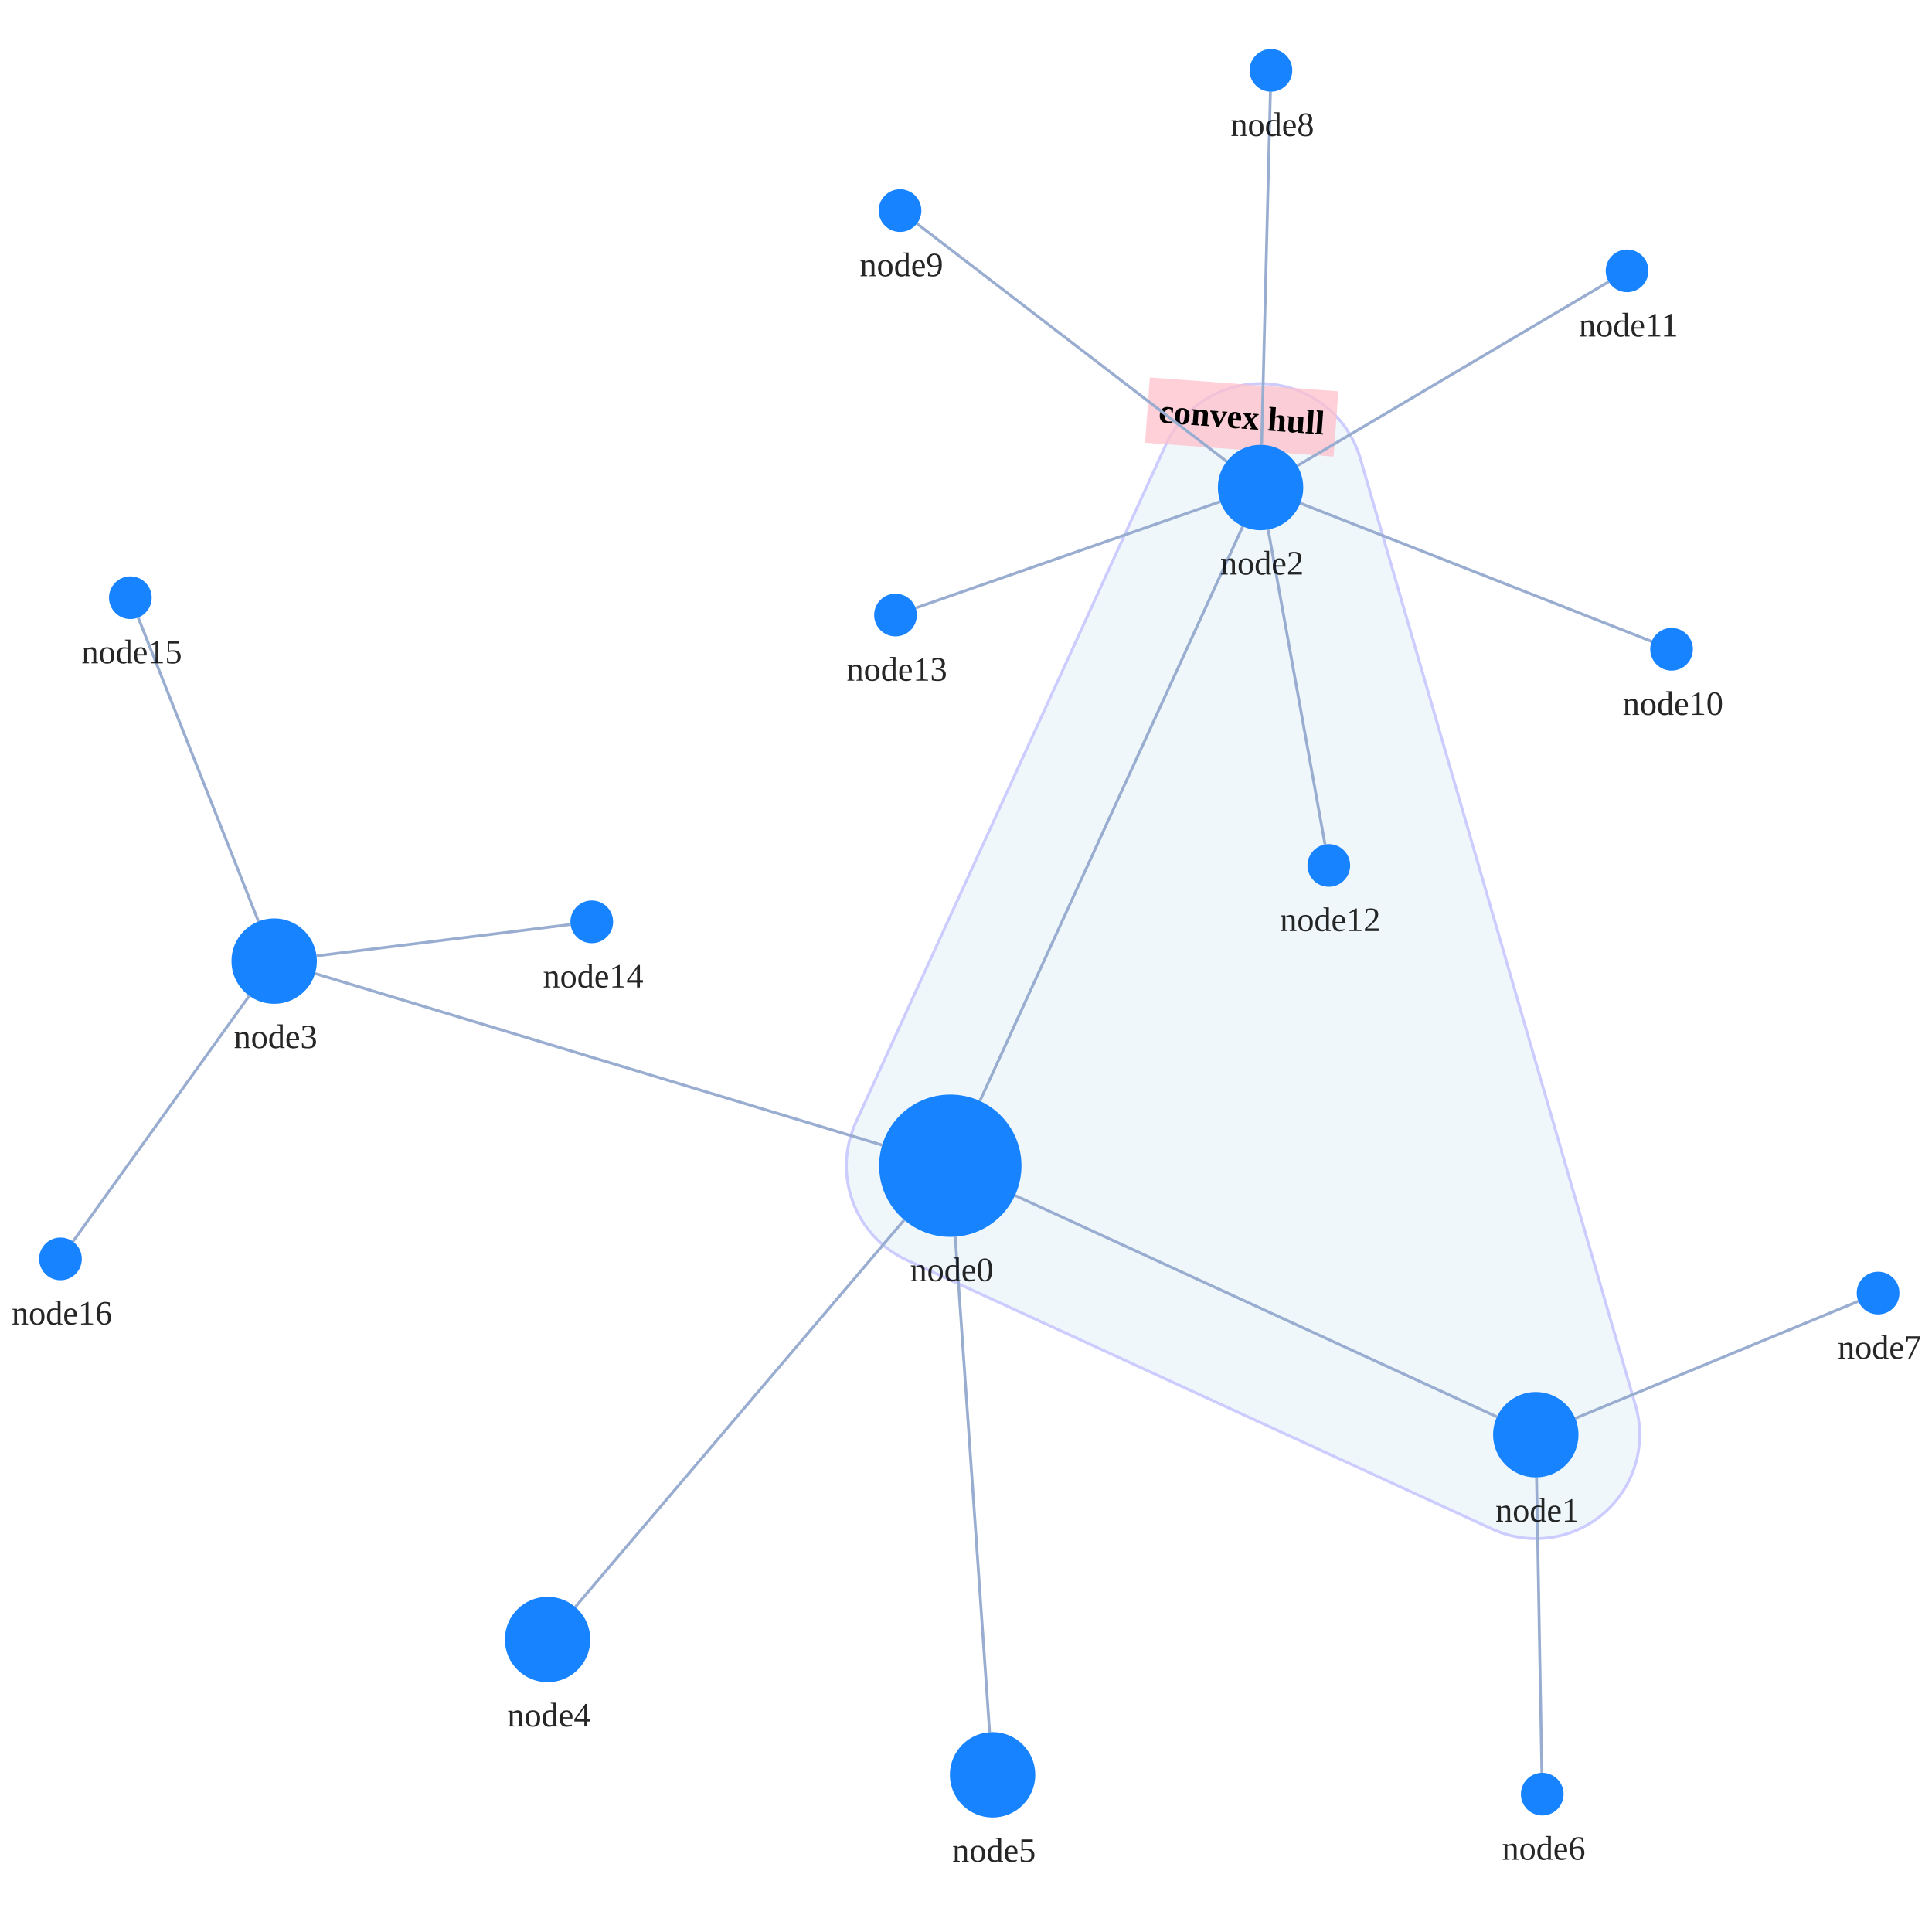
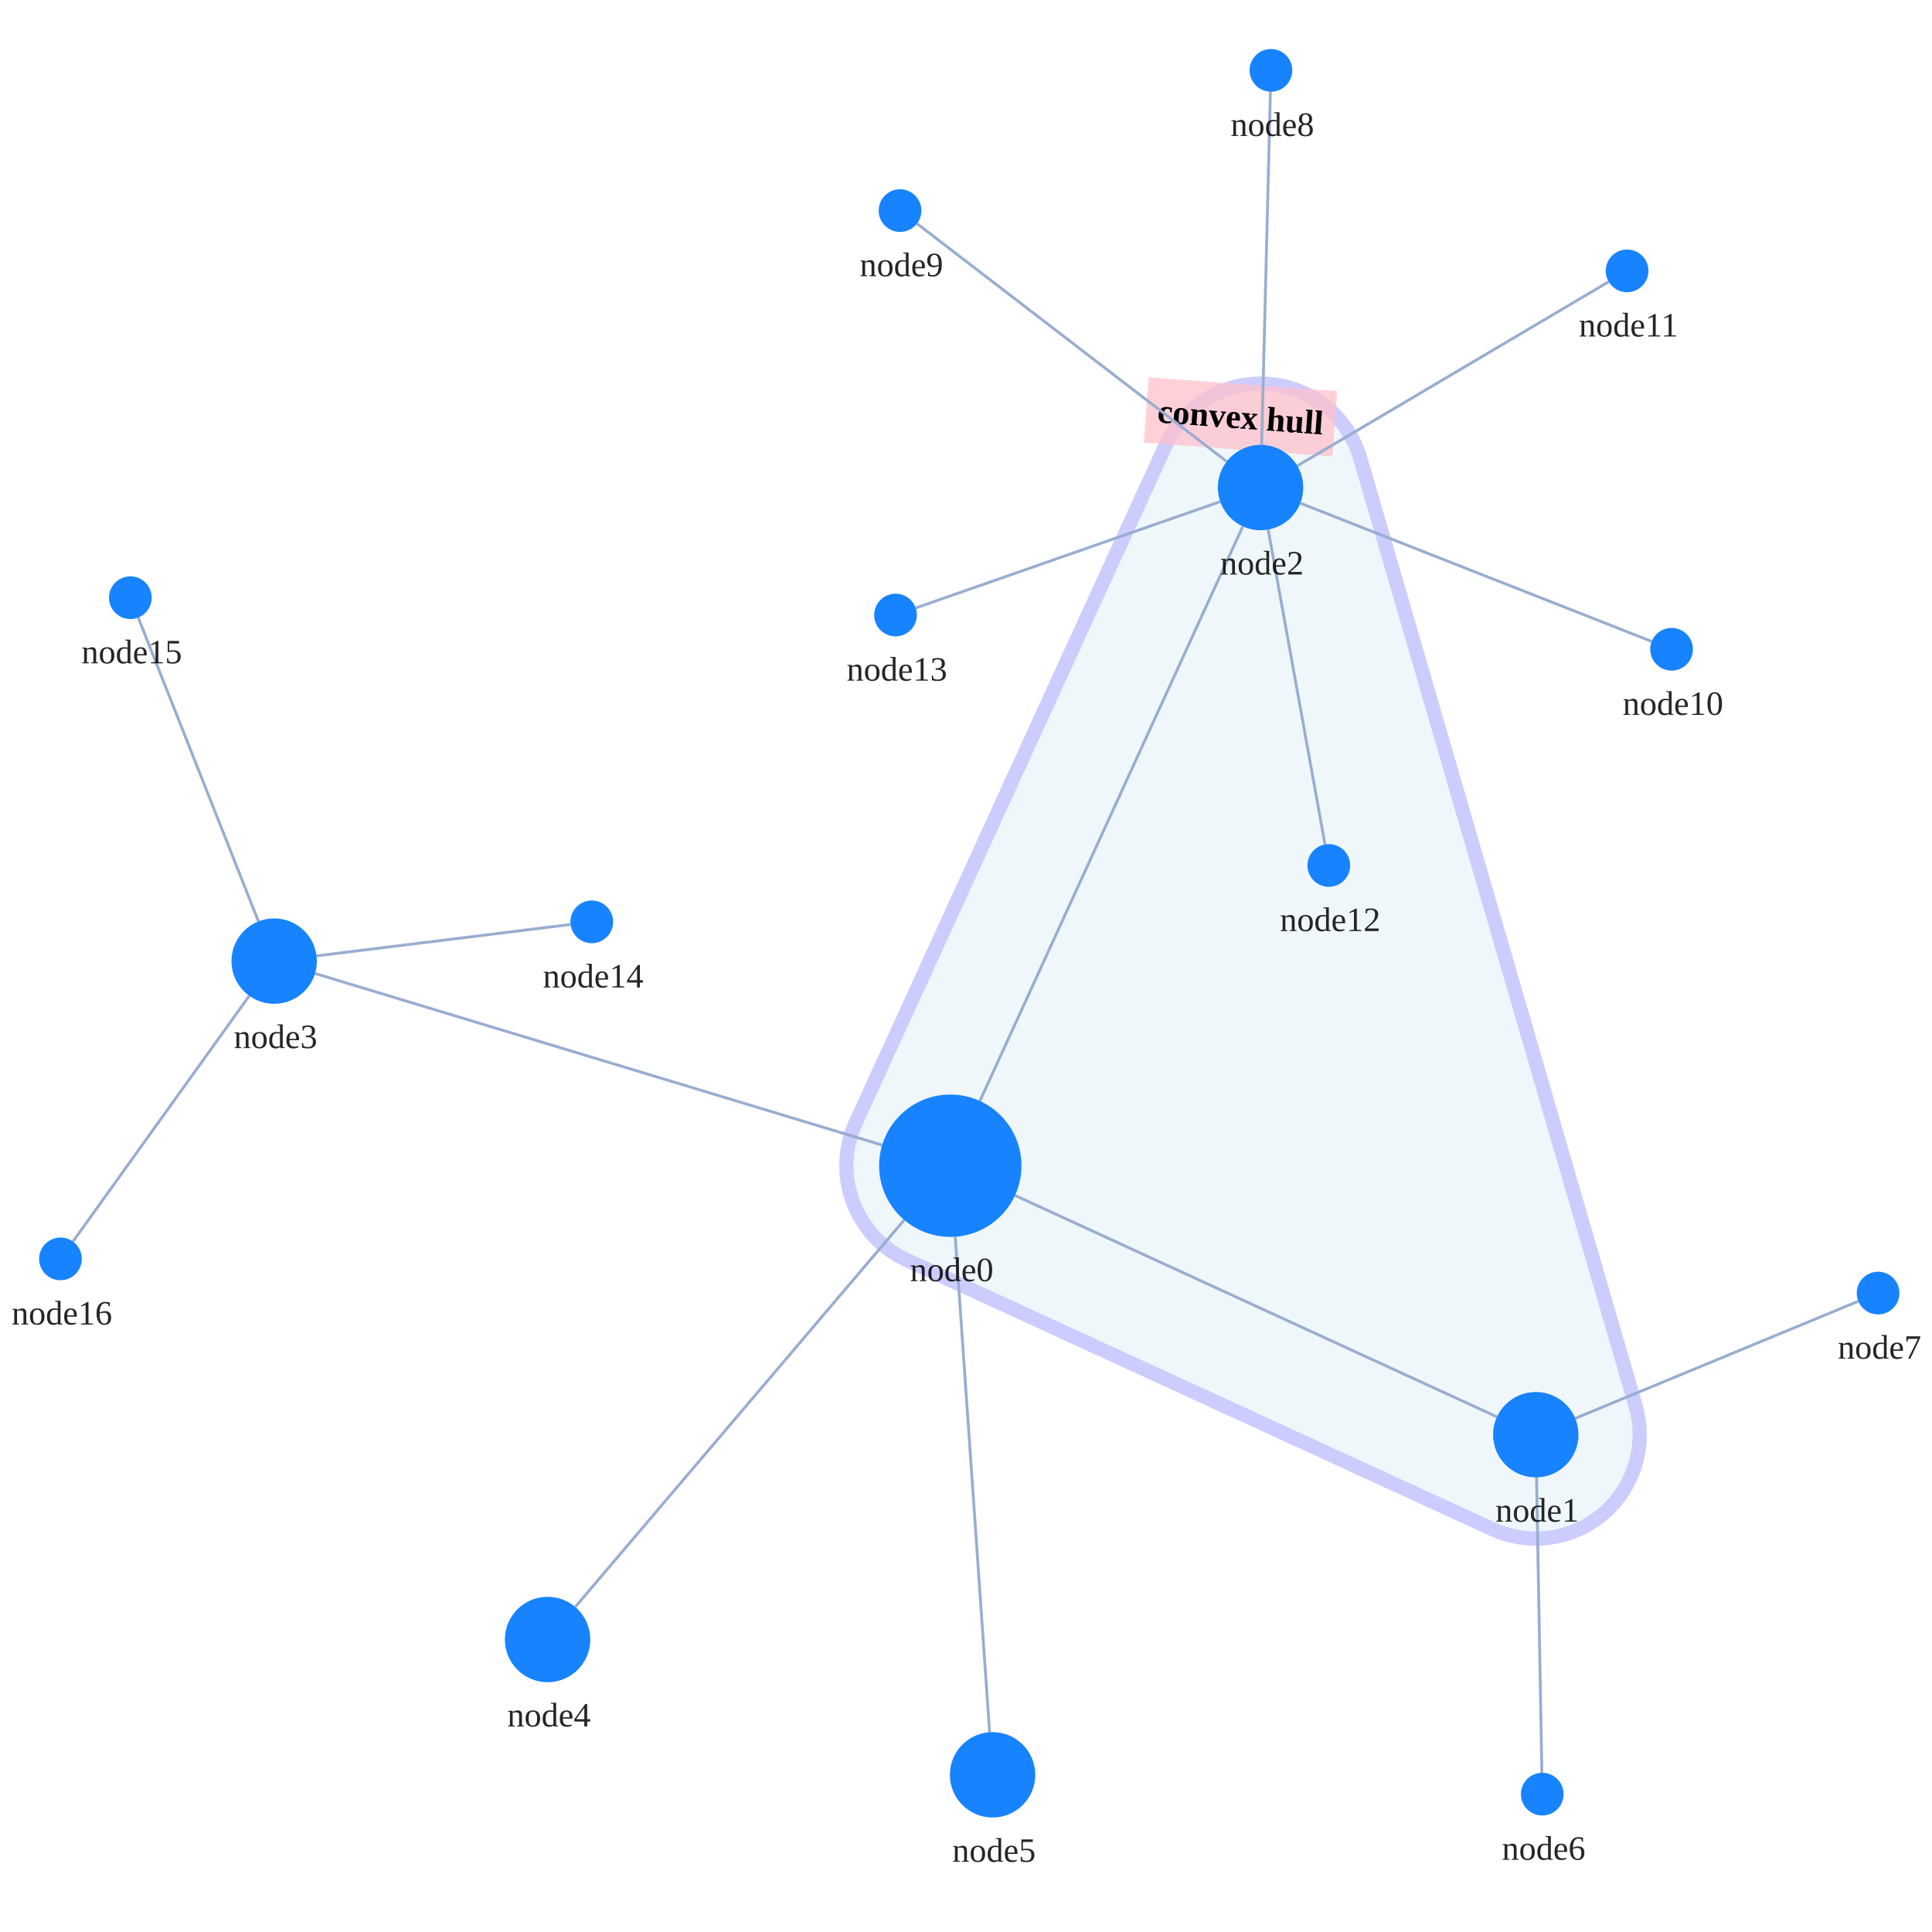
<svg xmlns="http://www.w3.org/2000/svg" width="500" height="500" style="background: transparent; position: absolute; outline: none;" color-interpolation-filters="sRGB" tabindex="1">
  <defs />
  <g id="g-svg-camera" transform="matrix(0.736754,0,0,0.736754,83.39082,60.78159)">
    <g id="g-root" fill="none" transform="matrix(1,0,0,1,0,0)">
      <g id="g-svg-7" fill="none" transform="matrix(1,0,0,1,0,0)" />
      <g id="g-svg-108" fill="none" transform="matrix(1,0,0,1,0,0)">
        <g transform="matrix(1,0,0,1,184.1241,52.25724)">
-           <path id="contour" fill="rgba(173,216,230,1)" d="M 180.535,26.315 A 36.5 36.5 0 0 0 112.293 21.315 L 3.308,259.544 A 36.5 36.5 0 0 0 21.263 307.896 L 226.925,402.374 A 36.5 36.5 0 0 0 277.212 359.022 L 180.535,26.315" stroke="rgba(0,0,255,1)" opacity="0.2" />
-         </g>
-         <g id="label" fill="none" transform="matrix(0.997327,0.073069,-0.073069,0.997327,321.6544,75.42168)">
+           <path id="contour" fill="rgba(173,216,230,1)" d="M 180.535,26.315 A 36.5 36.5 0 0 0 112.293 21.315 L 3.308,259.544 A 36.5 36.5 0 0 0 21.263 307.896 L 226.925,402.374 A 36.5 36.5 0 0 0 277.212 359.022 L 180.535,26.315" stroke="rgba(0,0,255,1)" opacity="0.2" stroke-width="5" />
+         </g>
+         <g id="label" fill="none" transform="matrix(0.997327,0.073069,-0.073069,0.997327,321.2422,75.39148)">
          <g transform="matrix(1,0,0,1,-32.7,-23)">
            <path id="background" fill="rgba(255,192,203,1)" d="M 0,0 l 66.4,0 l 0,23 l-66.4 0 z" opacity="0.75" stroke-width="0" width="66.4" height="23" />
          </g>
          <g transform="matrix(1,0,0,1,0,0)">
            <text id="text" fill="rgba(0,0,0,1)" dominant-baseline="central" paint-order="stroke" dx="0.5" dy="-11.5px" font-size="12" text-anchor="middle" font-weight="700">
              convex hull
            </text>
          </g>
        </g>
      </g>
      <g id="g-svg-6" fill="none" transform="matrix(1,0,0,1,0,0)">
        <g id="edge1" fill="none" marker-start="false" marker-end="false" transform="matrix(1,0,0,1,0,0)">
          <g id="edge1" fill="none" marker-start="false" marker-end="false" stroke="transparent" stroke-width="3" />
          <g transform="matrix(1,0,0,1,243.3416,337.4217)">
            <path id="key" fill="none" d="M 0,0 L 169.314,77.781" stroke-width="1" stroke="rgba(153,173,209,1)" />
            <path id="key" fill="none" d="M 0,0 L 169.314,77.781" stroke-width="3" stroke="transparent" />
          </g>
        </g>
        <g id="edge2" fill="none" marker-start="false" marker-end="false" transform="matrix(1,0,0,1,0,0)">
          <g id="edge2" fill="none" marker-start="false" marker-end="false" stroke="transparent" stroke-width="3" />
          <g transform="matrix(1,0,0,1,231.0245,102.3976)">
            <path id="key" fill="none" d="M 0,201.854 L 92.344,0" stroke-width="1" stroke="rgba(153,173,209,1)" />
            <path id="key" fill="none" d="M 0,201.854 L 92.344,0" stroke-width="3" stroke="transparent" />
          </g>
        </g>
        <g id="edge3" fill="none" marker-start="false" marker-end="false" transform="matrix(1,0,0,1,0,0)">
          <g id="edge3" fill="none" marker-start="false" marker-end="false" stroke="transparent" stroke-width="3" />
          <g transform="matrix(1,0,0,1,-2.524785,259.4579)">
            <path id="key" fill="none" d="M 199.221,60.287 L 0,0" stroke-width="1" stroke="rgba(153,173,209,1)" />
            <path id="key" fill="none" d="M 199.221,60.287 L 0,0" stroke-width="3" stroke="transparent" />
          </g>
        </g>
        <g id="edge4" fill="none" marker-start="false" marker-end="false" transform="matrix(1,0,0,1,0,0)">
          <g id="edge4" fill="none" marker-start="false" marker-end="false" stroke="transparent" stroke-width="3" />
          <g transform="matrix(1,0,0,1,88.87635,346.034)">
            <path id="key" fill="none" d="M 115.557,0 L 0,135.949" stroke-width="1" stroke="rgba(153,173,209,1)" />
            <path id="key" fill="none" d="M 115.557,0 L 0,135.949" stroke-width="3" stroke="transparent" />
          </g>
        </g>
        <g id="edge5" fill="none" marker-start="false" marker-end="false" transform="matrix(1,0,0,1,0,0)">
          <g id="edge5" fill="none" marker-start="false" marker-end="false" stroke="transparent" stroke-width="3" />
          <g transform="matrix(1,0,0,1,222.3554,351.9255)">
            <path id="key" fill="none" d="M 0,0 L 12.082,174.05" stroke-width="1" stroke="rgba(153,173,209,1)" />
            <path id="key" fill="none" d="M 0,0 L 12.082,174.05" stroke-width="3" stroke="transparent" />
          </g>
        </g>
        <g id="edge6" fill="none" marker-start="false" marker-end="false" transform="matrix(1,0,0,1,0,0)">
          <g id="edge6" fill="none" marker-start="false" marker-end="false" stroke="transparent" stroke-width="3" />
          <g transform="matrix(1,0,0,1,426.5562,436.4617)">
            <path id="key" fill="none" d="M 0,0 L 1.867,103.767" stroke-width="1" stroke="rgba(153,173,209,1)" />
            <path id="key" fill="none" d="M 0,0 L 1.867,103.767" stroke-width="3" stroke="transparent" />
          </g>
        </g>
        <g id="edge7" fill="none" marker-start="false" marker-end="false" transform="matrix(1,0,0,1,0,0)">
          <g id="edge7" fill="none" marker-start="false" marker-end="false" stroke="transparent" stroke-width="3" />
          <g transform="matrix(1,0,0,1,440.1469,374.5855)">
            <path id="key" fill="none" d="M 0,41.144 L 99.449,0" stroke-width="1" stroke="rgba(153,173,209,1)" />
            <path id="key" fill="none" d="M 0,41.144 L 99.449,0" stroke-width="3" stroke="transparent" />
          </g>
        </g>
        <g id="edge8" fill="none" marker-start="false" marker-end="false" transform="matrix(1,0,0,1,0,0)">
          <g id="edge8" fill="none" marker-start="false" marker-end="false" stroke="transparent" stroke-width="3" />
          <g transform="matrix(1,0,0,1,329.9822,-50.2875)">
            <path id="key" fill="none" d="M 0,124.049 L 3.086,0" stroke-width="1" stroke="rgba(153,173,209,1)" />
            <path id="key" fill="none" d="M 0,124.049 L 3.086,0" stroke-width="3" stroke="transparent" />
          </g>
        </g>
        <g id="edge9" fill="none" marker-start="false" marker-end="false" transform="matrix(1,0,0,1,0,0)">
          <g id="edge9" fill="none" marker-start="false" marker-end="false" stroke="transparent" stroke-width="3" />
          <g transform="matrix(1,0,0,1,208.9112,-3.95882)">
            <path id="key" fill="none" d="M 108.802,83.578 L 0,0" stroke-width="1" stroke="rgba(153,173,209,1)" />
            <path id="key" fill="none" d="M 108.802,83.578 L 0,0" stroke-width="3" stroke="transparent" />
          </g>
        </g>
        <g id="edge10" fill="none" marker-start="false" marker-end="false" transform="matrix(1,0,0,1,0,0)">
          <g id="edge10" fill="none" marker-start="false" marker-end="false" stroke="transparent" stroke-width="3" />
          <g transform="matrix(1,0,0,1,343.5674,94.24983)">
            <path id="key" fill="none" d="M 0,0 L 123.434,48.571" stroke-width="1" stroke="rgba(153,173,209,1)" />
            <path id="key" fill="none" d="M 0,0 L 123.434,48.571" stroke-width="3" stroke="transparent" />
          </g>
        </g>
        <g id="edge11" fill="none" marker-start="false" marker-end="false" transform="matrix(1,0,0,1,0,0)">
          <g id="edge11" fill="none" marker-start="false" marker-end="false" stroke="transparent" stroke-width="3" />
          <g transform="matrix(1,0,0,1,342.5216,16.46204)">
            <path id="key" fill="none" d="M 0,64.662 L 109.38,0" stroke-width="1" stroke="rgba(153,173,209,1)" />
            <path id="key" fill="none" d="M 0,64.662 L 109.38,0" stroke-width="3" stroke="transparent" />
          </g>
        </g>
        <g id="edge12" fill="none" marker-start="false" marker-end="false" transform="matrix(1,0,0,1,0,0)">
          <g id="edge12" fill="none" marker-start="false" marker-end="false" stroke="transparent" stroke-width="3" />
          <g transform="matrix(1,0,0,1,332.2748,103.5185)">
            <path id="key" fill="none" d="M 0,0 L 19.974,110.609" stroke-width="1" stroke="rgba(153,173,209,1)" />
            <path id="key" fill="none" d="M 0,0 L 19.974,110.609" stroke-width="3" stroke="transparent" />
          </g>
        </g>
        <g id="edge13" fill="none" marker-start="false" marker-end="false" transform="matrix(1,0,0,1,0,0)">
          <g id="edge13" fill="none" marker-start="false" marker-end="false" stroke="transparent" stroke-width="3" />
          <g transform="matrix(1,0,0,1,208.4575,93.70311)">
            <path id="key" fill="none" d="M 106.99,0 L 0,37.367" stroke-width="1" stroke="rgba(153,173,209,1)" />
            <path id="key" fill="none" d="M 106.99,0 L 0,37.367" stroke-width="3" stroke="transparent" />
          </g>
        </g>
        <g id="edge14" fill="none" marker-start="false" marker-end="false" transform="matrix(1,0,0,1,0,0)">
          <g id="edge14" fill="none" marker-start="false" marker-end="false" stroke="transparent" stroke-width="3" />
          <g transform="matrix(1,0,0,1,-1.995196,242.2385)">
            <path id="key" fill="none" d="M 0,11.034 L 89.232,0" stroke-width="1" stroke="rgba(153,173,209,1)" />
            <path id="key" fill="none" d="M 0,11.034 L 89.232,0" stroke-width="3" stroke="transparent" />
          </g>
        </g>
        <g id="edge15" fill="none" marker-start="false" marker-end="false" transform="matrix(1,0,0,1,0,0)">
          <g id="edge15" fill="none" marker-start="false" marker-end="false" stroke="transparent" stroke-width="3" />
          <g transform="matrix(1,0,0,1,-64.64011,134.429)">
            <path id="key" fill="none" d="M 42.239,106.737 L 0,0" stroke-width="1" stroke="rgba(153,173,209,1)" />
            <path id="key" fill="none" d="M 42.239,106.737 L 0,0" stroke-width="3" stroke="transparent" />
          </g>
        </g>
        <g id="edge16" fill="none" marker-start="false" marker-end="false" transform="matrix(1,0,0,1,0,0)">
          <g id="edge16" fill="none" marker-start="false" marker-end="false" stroke="transparent" stroke-width="3" />
          <g transform="matrix(1,0,0,1,-87.574,267.2999)">
            <path id="key" fill="none" d="M 61.947,0 L 0,86.32" stroke-width="1" stroke="rgba(153,173,209,1)" />
            <path id="key" fill="none" d="M 61.947,0 L 0,86.32" stroke-width="3" stroke="transparent" />
          </g>
        </g>
      </g>
      <g id="g-svg-5" fill="none" transform="matrix(1,0,0,1,0,0)">
        <g id="node0" fill="none" transform="matrix(1,0,0,1,220.6241,326.9855)">
          <g transform="matrix(1,0,0,1,0,0)">
            <circle id="key" fill="rgba(23,131,255,1)" transform="translate(-25,-25)" cx="25" cy="25" r="25" />
          </g>
          <g id="label" fill="none" transform="matrix(1,0,0,1,0,25)">
            <g transform="matrix(1,0,0,1,0,0)">
              <text id="text" fill="rgba(0,0,0,0.851)" dominant-baseline="central" paint-order="stroke" dx="0.5" dy="11.5px" font-size="12" text-anchor="middle">
                node0
              </text>
            </g>
          </g>
        </g>
        <g id="node1" fill="none" transform="matrix(1,0,0,1,426.2863,421.4641)">
          <g transform="matrix(1,0,0,1,0,0)">
            <circle id="key" fill="rgba(23,131,255,1)" transform="translate(-15,-15)" cx="15" cy="15" r="15" />
          </g>
          <g id="label" fill="none" transform="matrix(1,0,0,1,0,15)">
            <g transform="matrix(1,0,0,1,0,0)">
              <text id="text" fill="rgba(0,0,0,0.851)" dominant-baseline="central" paint-order="stroke" dx="0.5" dy="11.5px" font-size="12" text-anchor="middle">
                node1
              </text>
            </g>
          </g>
        </g>
        <g id="node2" fill="none" transform="matrix(1,0,0,1,329.6092,88.75724)">
          <g transform="matrix(1,0,0,1,0,0)">
            <circle id="key" fill="rgba(23,131,255,1)" transform="translate(-15,-15)" cx="15" cy="15" r="15" />
          </g>
          <g id="label" fill="none" transform="matrix(1,0,0,1,0,15)">
            <g transform="matrix(1,0,0,1,0,0)">
              <text id="text" fill="rgba(0,0,0,0.851)" dominant-baseline="central" paint-order="stroke" dx="0.5" dy="11.5px" font-size="12" text-anchor="middle">
                node2
              </text>
            </g>
          </g>
        </g>
        <g id="node3" fill="none" transform="matrix(1,0,0,1,-16.88181,255.1133)">
          <g transform="matrix(1,0,0,1,0,0)">
            <circle id="key" fill="rgba(23,131,255,1)" transform="translate(-15,-15)" cx="15" cy="15" r="15" />
          </g>
          <g id="label" fill="none" transform="matrix(1,0,0,1,0,15)">
            <g transform="matrix(1,0,0,1,0,0)">
              <text id="text" fill="rgba(0,0,0,0.851)" dominant-baseline="central" paint-order="stroke" dx="0.5" dy="11.5px" font-size="12" text-anchor="middle">
                node3
              </text>
            </g>
          </g>
        </g>
        <g id="node4" fill="none" transform="matrix(1,0,0,1,79.16163,493.412)">
          <g transform="matrix(1,0,0,1,0,0)">
            <circle id="key" fill="rgba(23,131,255,1)" transform="translate(-15,-15)" cx="15" cy="15" r="15" />
          </g>
          <g id="label" fill="none" transform="matrix(1,0,0,1,0,15)">
            <g transform="matrix(1,0,0,1,0,0)">
              <text id="text" fill="rgba(0,0,0,0.851)" dominant-baseline="central" paint-order="stroke" dx="0.5" dy="11.5px" font-size="12" text-anchor="middle">
                node4
              </text>
            </g>
          </g>
        </g>
        <g id="node5" fill="none" transform="matrix(1,0,0,1,235.4763,540.9395)">
          <g transform="matrix(1,0,0,1,0,0)">
            <circle id="key" fill="rgba(23,131,255,1)" transform="translate(-15,-15)" cx="15" cy="15" r="15" />
          </g>
          <g id="label" fill="none" transform="matrix(1,0,0,1,0,15)">
            <g transform="matrix(1,0,0,1,0,0)">
              <text id="text" fill="rgba(0,0,0,0.851)" dominant-baseline="central" paint-order="stroke" dx="0.5" dy="11.5px" font-size="12" text-anchor="middle">
                node5
              </text>
            </g>
          </g>
        </g>
        <g id="node6" fill="none" transform="matrix(1,0,0,1,428.5583,547.7277)">
          <g transform="matrix(1,0,0,1,0,0)">
            <circle id="key" fill="rgba(23,131,255,1)" transform="translate(-7.5,-7.5)" cx="7.5" cy="7.5" r="7.5" />
          </g>
          <g id="label" fill="none" transform="matrix(1,0,0,1,0,7.5)">
            <g transform="matrix(1,0,0,1,0,0)">
              <text id="text" fill="rgba(0,0,0,0.851)" dominant-baseline="central" paint-order="stroke" dx="0.5" dy="11.5px" font-size="12" text-anchor="middle">
                node6
              </text>
            </g>
          </g>
        </g>
        <g id="node7" fill="none" transform="matrix(1,0,0,1,546.5258,371.7183)">
          <g transform="matrix(1,0,0,1,0,0)">
            <circle id="key" fill="rgba(23,131,255,1)" transform="translate(-7.5,-7.5)" cx="7.5" cy="7.5" r="7.5" />
          </g>
          <g id="label" fill="none" transform="matrix(1,0,0,1,0,7.5)">
            <g transform="matrix(1,0,0,1,0,0)">
              <text id="text" fill="rgba(0,0,0,0.851)" dominant-baseline="central" paint-order="stroke" dx="0.5" dy="11.5px" font-size="12" text-anchor="middle">
                node7
              </text>
            </g>
          </g>
        </g>
        <g id="node8" fill="none" transform="matrix(1,0,0,1,333.2547,-57.78518)">
          <g transform="matrix(1,0,0,1,0,0)">
            <circle id="key" fill="rgba(23,131,255,1)" transform="translate(-7.5,-7.5)" cx="7.5" cy="7.5" r="7.5" />
          </g>
          <g id="label" fill="none" transform="matrix(1,0,0,1,0,7.5)">
            <g transform="matrix(1,0,0,1,0,0)">
              <text id="text" fill="rgba(0,0,0,0.851)" dominant-baseline="central" paint-order="stroke" dx="0.5" dy="11.5px" font-size="12" text-anchor="middle">
                node8
              </text>
            </g>
          </g>
        </g>
        <g id="node9" fill="none" transform="matrix(1,0,0,1,202.9635,-8.527671)">
          <g transform="matrix(1,0,0,1,0,0)">
            <circle id="key" fill="rgba(23,131,255,1)" transform="translate(-7.5,-7.5)" cx="7.5" cy="7.5" r="7.5" />
          </g>
          <g id="label" fill="none" transform="matrix(1,0,0,1,0,7.5)">
            <g transform="matrix(1,0,0,1,0,0)">
              <text id="text" fill="rgba(0,0,0,0.851)" dominant-baseline="central" paint-order="stroke" dx="0.5" dy="11.5px" font-size="12" text-anchor="middle">
                node9
              </text>
            </g>
          </g>
        </g>
        <g id="node10" fill="none" transform="matrix(1,0,0,1,473.9802,145.5676)">
          <g transform="matrix(1,0,0,1,0,0)">
            <circle id="key" fill="rgba(23,131,255,1)" transform="translate(-7.5,-7.5)" cx="7.5" cy="7.5" r="7.5" />
          </g>
          <g id="label" fill="none" transform="matrix(1,0,0,1,0,7.5)">
            <g transform="matrix(1,0,0,1,0,0)">
              <text id="text" fill="rgba(0,0,0,0.851)" dominant-baseline="central" paint-order="stroke" dx="0.5" dy="11.5px" font-size="12" text-anchor="middle">
                node10
              </text>
            </g>
          </g>
        </g>
        <g id="node11" fill="none" transform="matrix(1,0,0,1,458.3574,12.64533)">
          <g transform="matrix(1,0,0,1,0,0)">
            <circle id="key" fill="rgba(23,131,255,1)" transform="translate(-7.5,-7.5)" cx="7.5" cy="7.5" r="7.5" />
          </g>
          <g id="label" fill="none" transform="matrix(1,0,0,1,0,7.5)">
            <g transform="matrix(1,0,0,1,0,0)">
              <text id="text" fill="rgba(0,0,0,0.851)" dominant-baseline="central" paint-order="stroke" dx="0.5" dy="11.5px" font-size="12" text-anchor="middle">
                node11
              </text>
            </g>
          </g>
        </g>
        <g id="node12" fill="none" transform="matrix(1,0,0,1,353.5821,221.5076)">
          <g transform="matrix(1,0,0,1,0,0)">
            <circle id="key" fill="rgba(23,131,255,1)" transform="translate(-7.5,-7.5)" cx="7.5" cy="7.5" r="7.5" />
          </g>
          <g id="label" fill="none" transform="matrix(1,0,0,1,0,7.5)">
            <g transform="matrix(1,0,0,1,0,0)">
              <text id="text" fill="rgba(0,0,0,0.851)" dominant-baseline="central" paint-order="stroke" dx="0.5" dy="11.5px" font-size="12" text-anchor="middle">
                node12
              </text>
            </g>
          </g>
        </g>
        <g id="node13" fill="none" transform="matrix(1,0,0,1,201.377,133.5431)">
          <g transform="matrix(1,0,0,1,0,0)">
            <circle id="key" fill="rgba(23,131,255,1)" transform="translate(-7.5,-7.5)" cx="7.5" cy="7.5" r="7.5" />
          </g>
          <g id="label" fill="none" transform="matrix(1,0,0,1,0,7.5)">
            <g transform="matrix(1,0,0,1,0,0)">
              <text id="text" fill="rgba(0,0,0,0.851)" dominant-baseline="central" paint-order="stroke" dx="0.5" dy="11.5px" font-size="12" text-anchor="middle">
                node13
              </text>
            </g>
          </g>
        </g>
        <g id="node14" fill="none" transform="matrix(1,0,0,1,94.68008,241.3181)">
          <g transform="matrix(1,0,0,1,0,0)">
            <circle id="key" fill="rgba(23,131,255,1)" transform="translate(-7.5,-7.5)" cx="7.5" cy="7.5" r="7.5" />
          </g>
          <g id="label" fill="none" transform="matrix(1,0,0,1,0,7.5)">
            <g transform="matrix(1,0,0,1,0,0)">
              <text id="text" fill="rgba(0,0,0,0.851)" dominant-baseline="central" paint-order="stroke" dx="0.5" dy="11.5px" font-size="12" text-anchor="middle">
                node14
              </text>
            </g>
          </g>
        </g>
        <g id="node15" fill="none" transform="matrix(1,0,0,1,-67.39984,127.4552)">
          <g transform="matrix(1,0,0,1,0,0)">
            <circle id="key" fill="rgba(23,131,255,1)" transform="translate(-7.5,-7.5)" cx="7.5" cy="7.5" r="7.5" />
          </g>
          <g id="label" fill="none" transform="matrix(1,0,0,1,0,7.5)">
            <g transform="matrix(1,0,0,1,0,0)">
              <text id="text" fill="rgba(0,0,0,0.851)" dominant-baseline="central" paint-order="stroke" dx="0.5" dy="11.5px" font-size="12" text-anchor="middle">
                node15
              </text>
            </g>
          </g>
        </g>
        <g id="node16" fill="none" transform="matrix(1,0,0,1,-91.94679,359.7135)">
          <g transform="matrix(1,0,0,1,0,0)">
            <circle id="key" fill="rgba(23,131,255,1)" transform="translate(-7.5,-7.5)" cx="7.5" cy="7.5" r="7.5" />
          </g>
          <g id="label" fill="none" transform="matrix(1,0,0,1,0,7.5)">
            <g transform="matrix(1,0,0,1,0,0)">
              <text id="text" fill="rgba(0,0,0,0.851)" dominant-baseline="central" paint-order="stroke" dx="0.5" dy="11.5px" font-size="12" text-anchor="middle">
                node16
              </text>
            </g>
          </g>
        </g>
      </g>
    </g>
  </g>
</svg>
